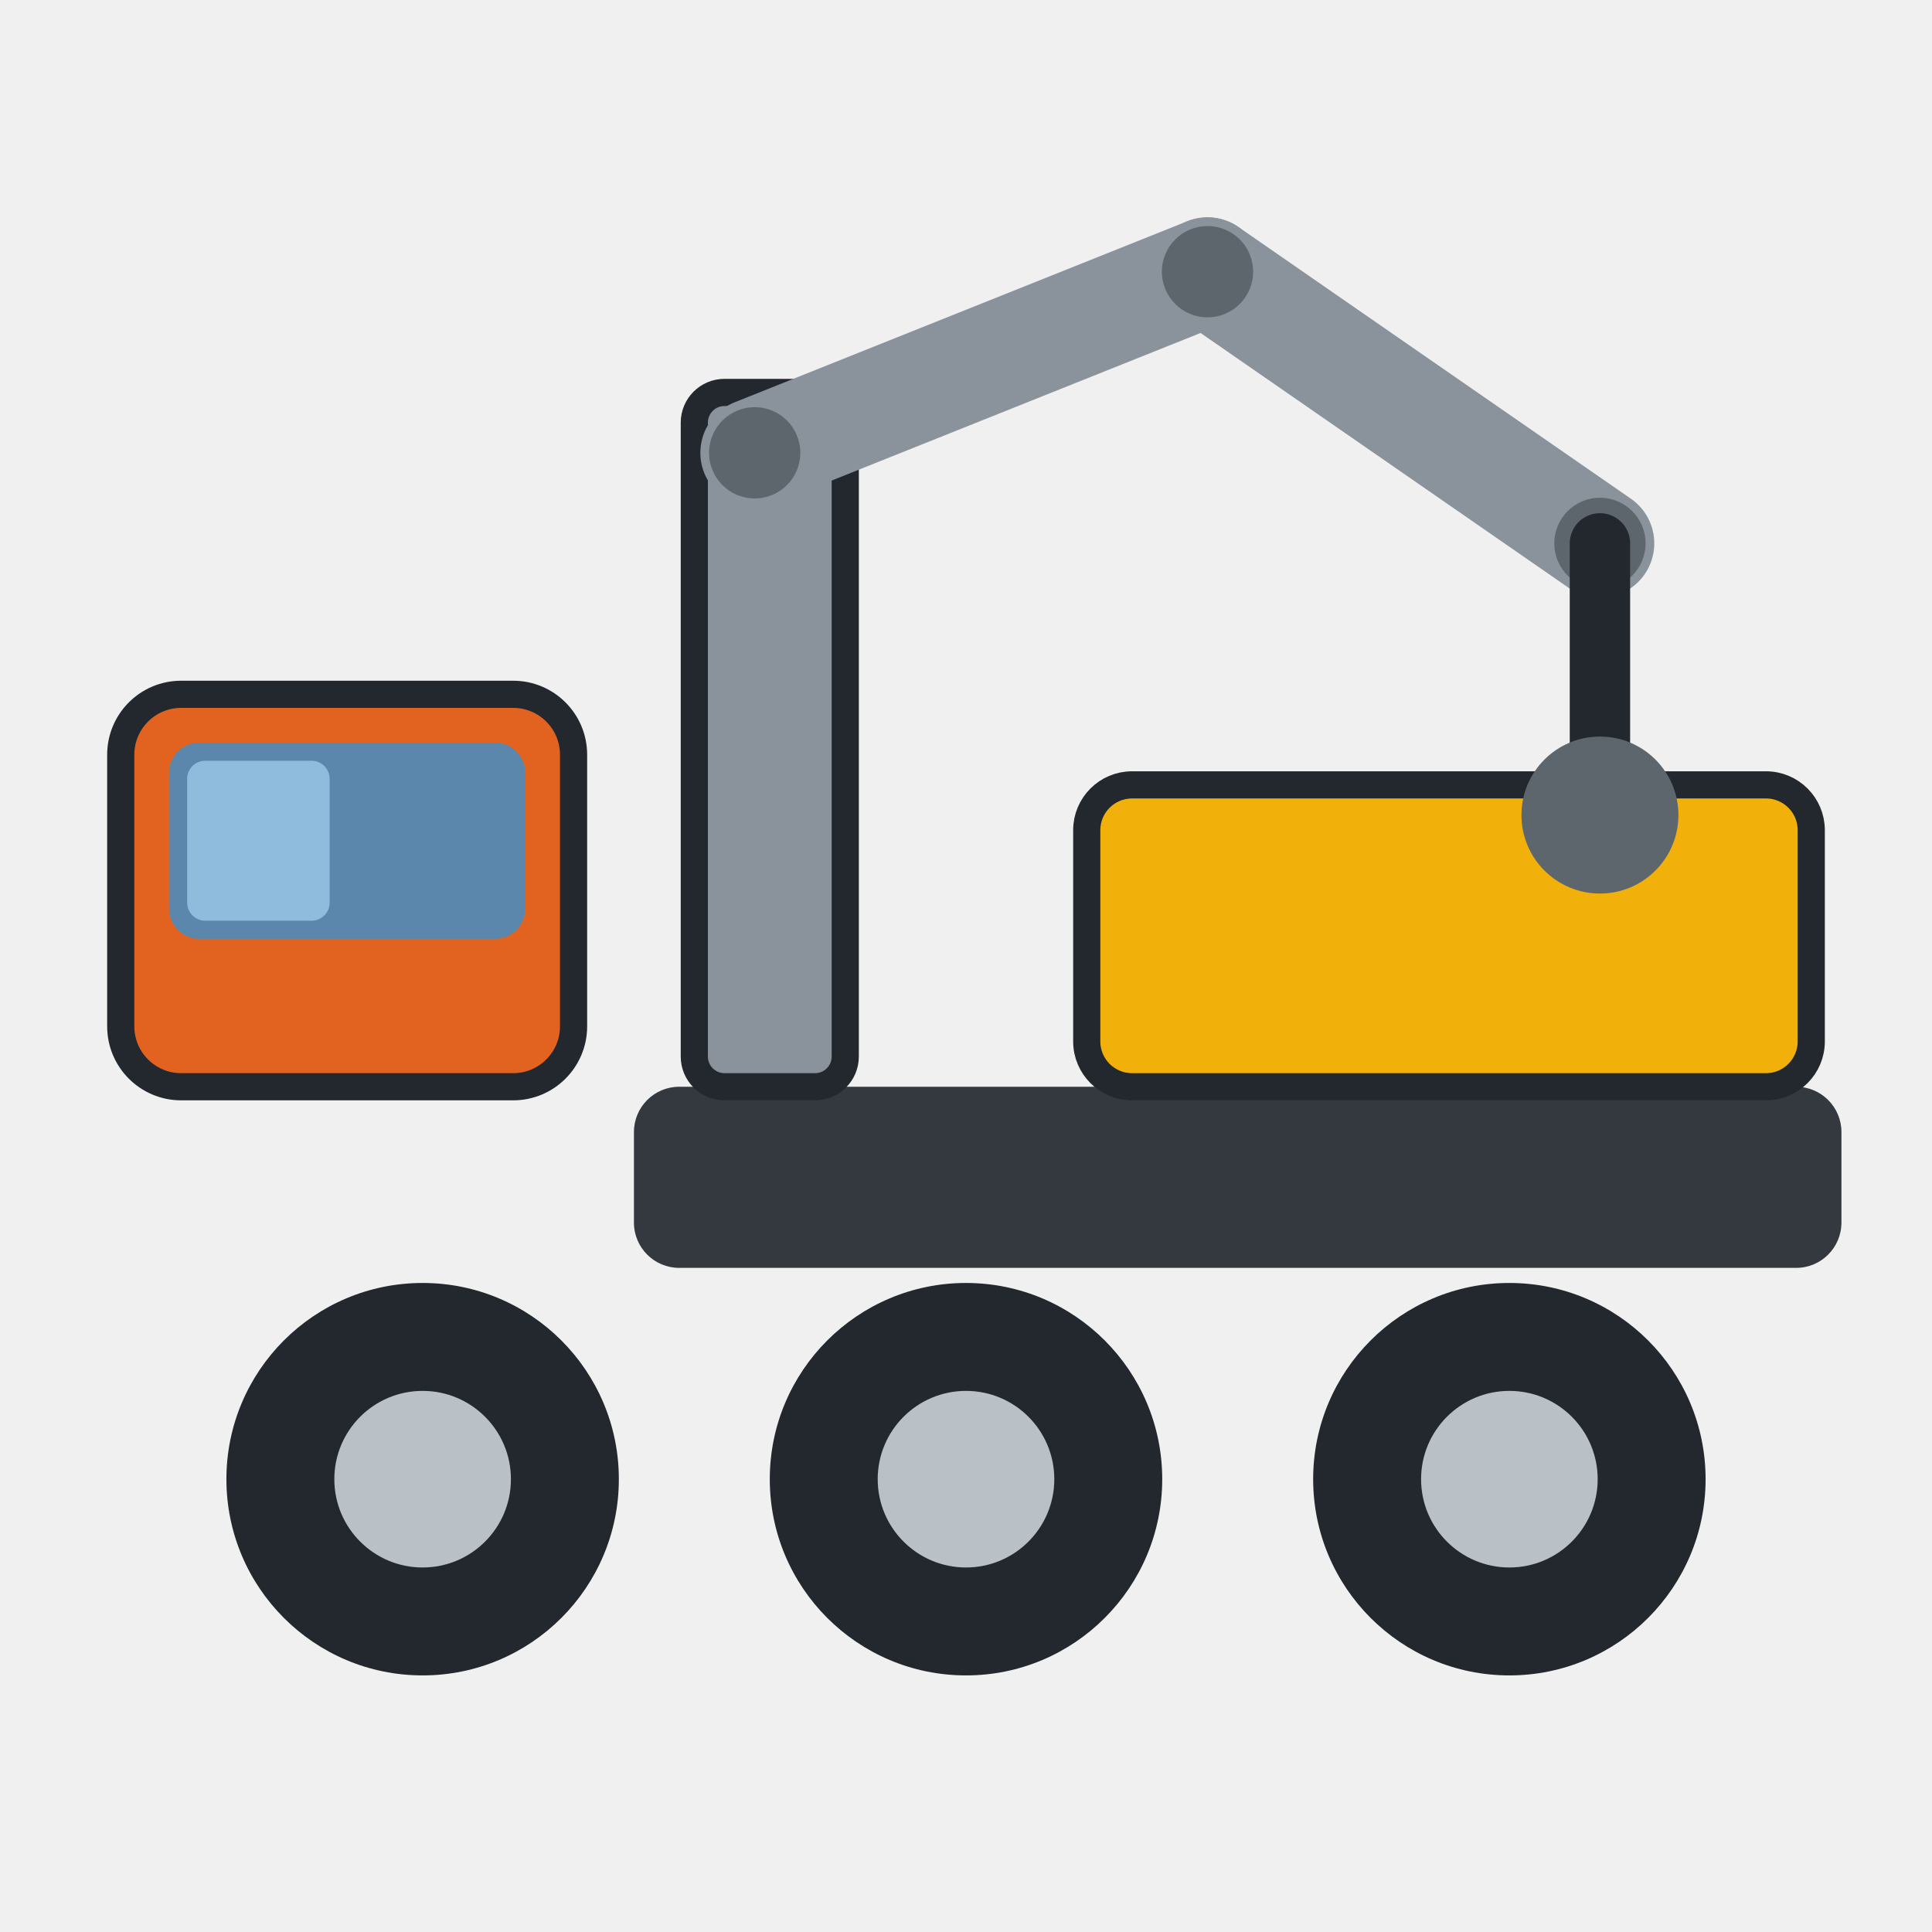
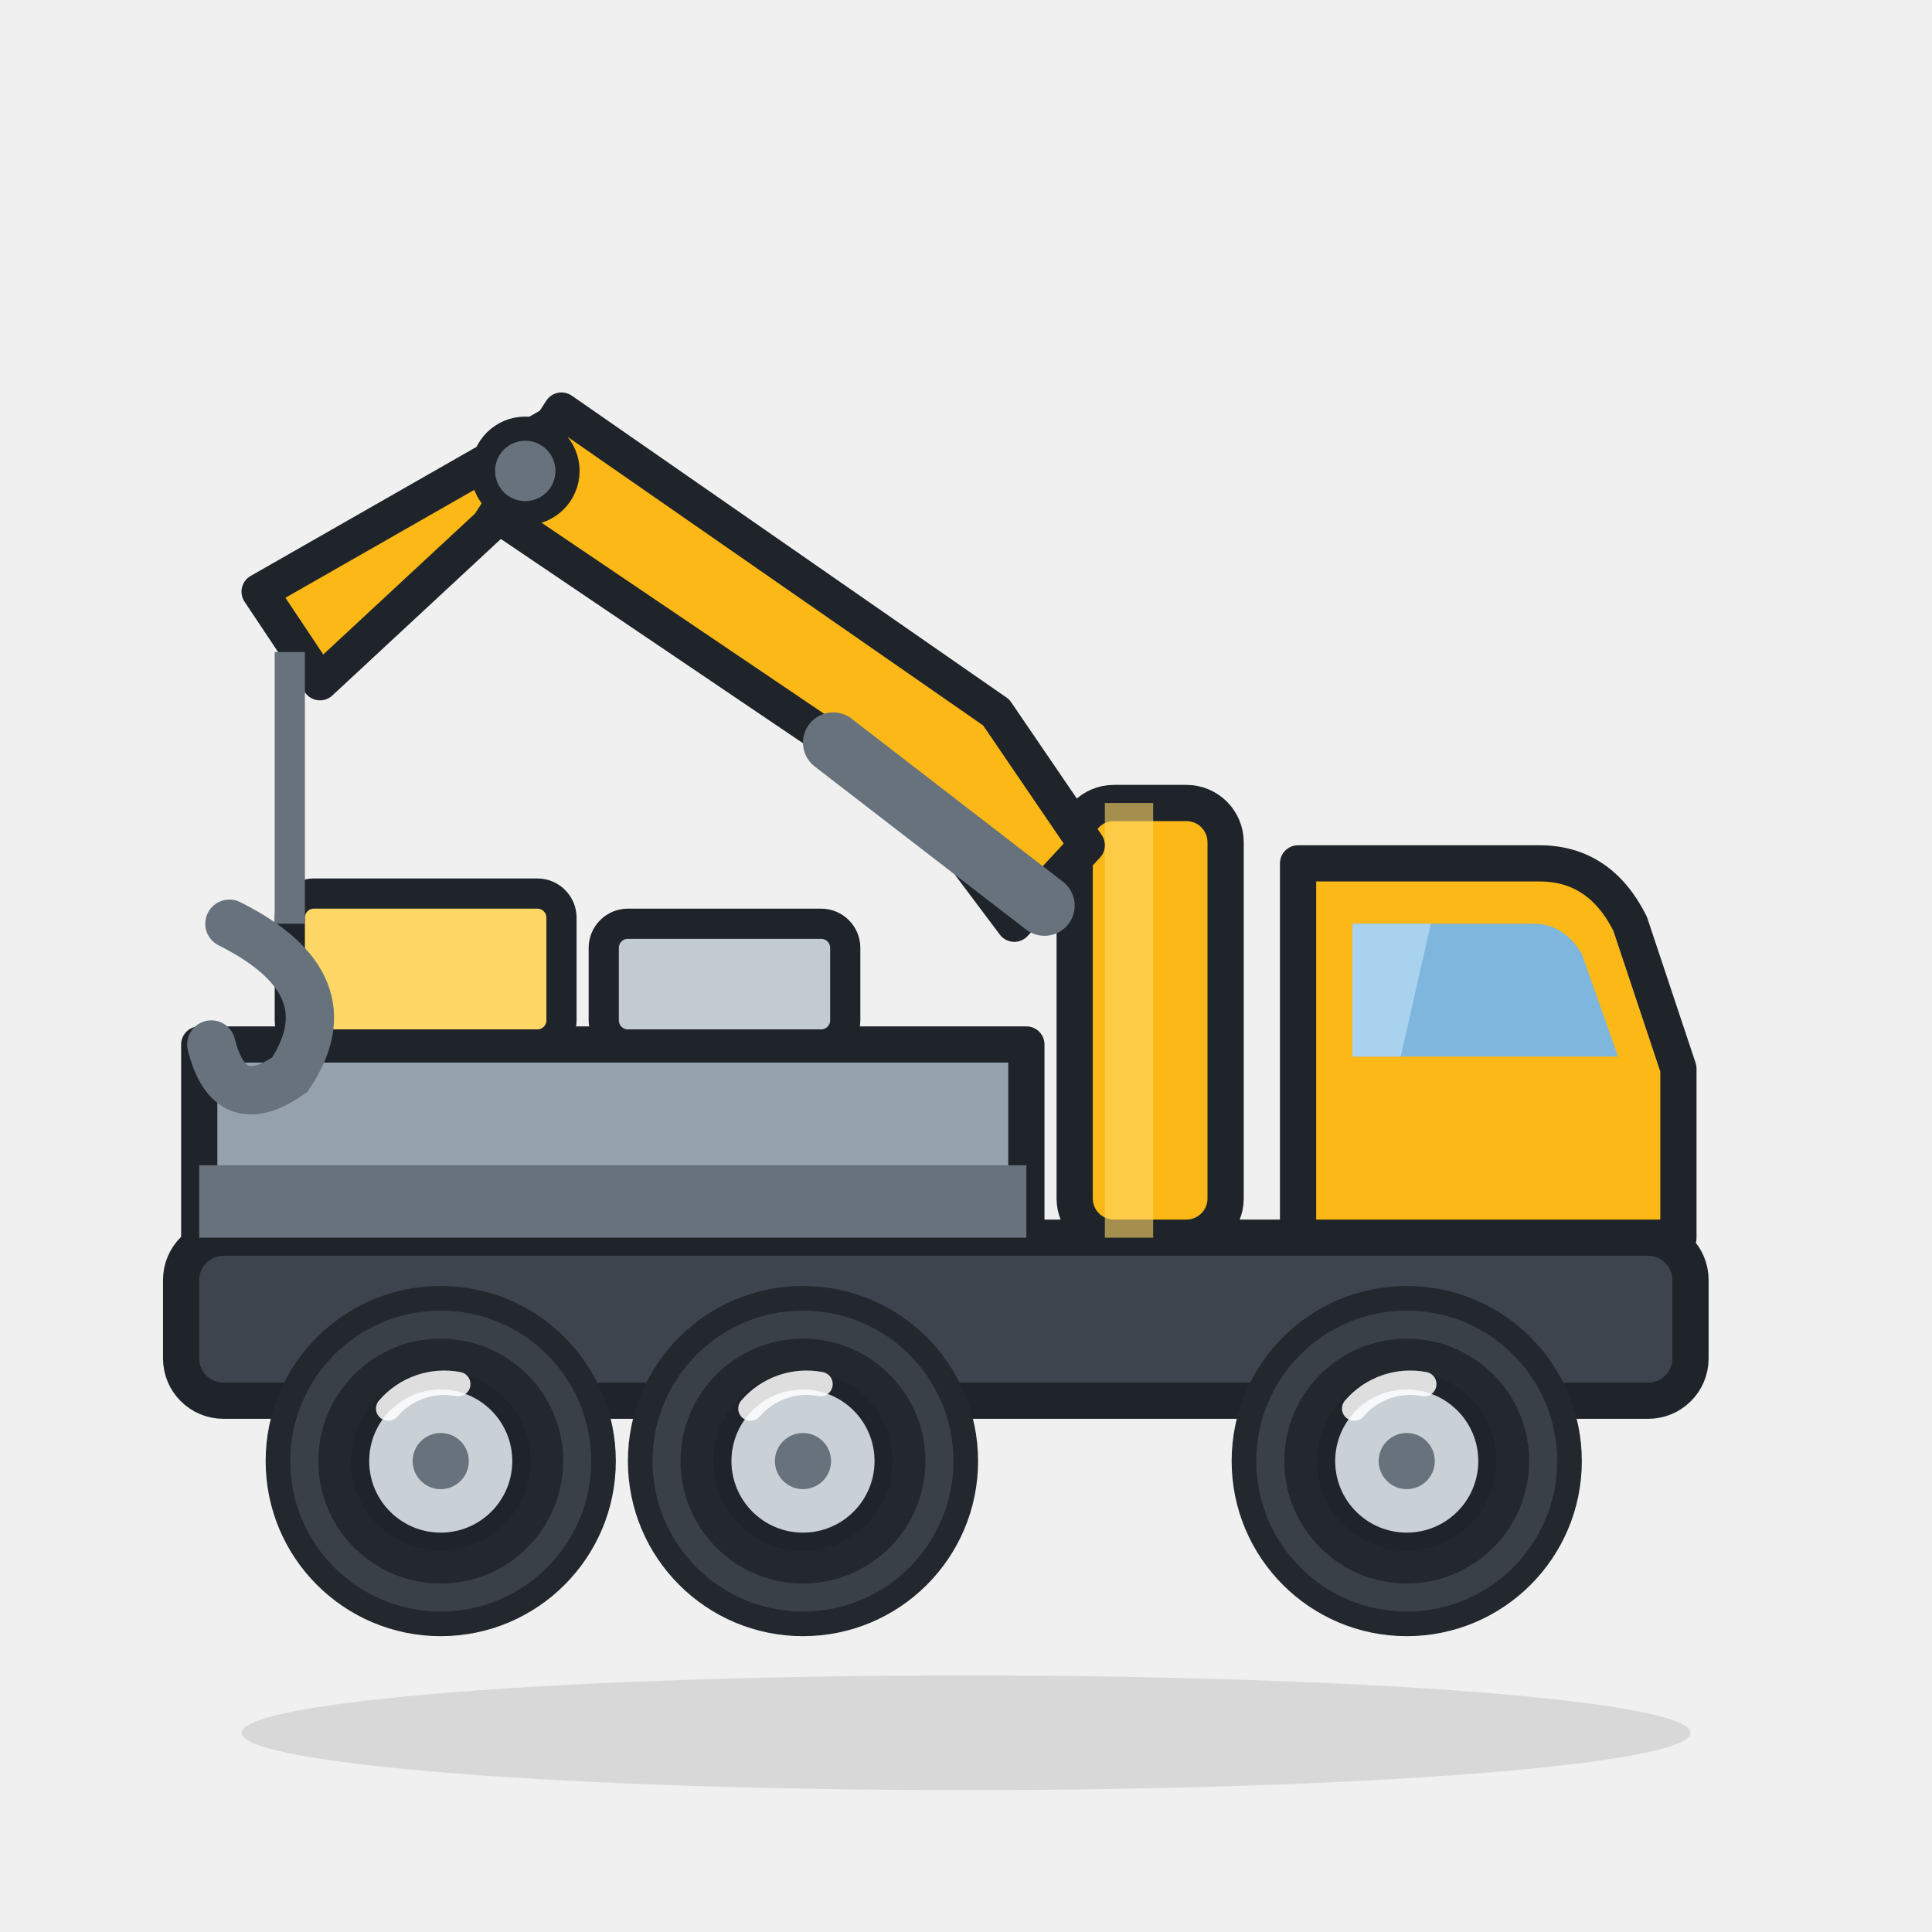
<svg xmlns="http://www.w3.org/2000/svg" viewBox="0 0 64 64">
-   <circle cx="14" cy="49" r="6.5" fill="#23282E" />
-   <circle cx="14" cy="49" r="2.925" fill="#B9C0C6" />
-   <circle cx="32" cy="49" r="6.5" fill="#23282E" />
-   <circle cx="32" cy="49" r="2.925" fill="#B9C0C6" />
-   <circle cx="50" cy="49" r="6.5" fill="#23282E" />
-   <circle cx="50" cy="49" r="2.925" fill="#B9C0C6" />
-   <rect x="4" y="23" width="15" height="13" rx="2" fill="#E2631F" stroke="#23282E" stroke-width="0.9" />
-   <rect x="5.6" y="24.6" width="11.8" height="6.5" rx="1" fill="#5B87AD" />
-   <rect x="6.2" y="25.2" width="4.72" height="5.3" rx="0.6" fill="#8FBCDC" />
-   <rect x="21" y="36" width="40" height="6" rx="1.5" fill="#33393F" />
-   <rect x="36" y="26" width="24" height="10" rx="1.5" fill="#F2B10A" stroke="#23282E" stroke-width="0.9" />
-   <rect x="23" y="13" width="5" height="23" rx="1" fill="#8A939B" stroke="#23282E" stroke-width="0.9" />
-   <line x1="25" y1="15" x2="40" y2="9" stroke="#8A939B" stroke-width="3.6" stroke-linecap="round" />
-   <line x1="40" y1="9" x2="53" y2="18" stroke="#8A939B" stroke-width="3.6" stroke-linecap="round" />
-   <circle cx="25" cy="15" r="1.512" fill="#5E666D" />
-   <circle cx="40" cy="9" r="1.512" fill="#5E666D" />
-   <circle cx="53" cy="18" r="1.512" fill="#5E666D" />
-   <line x1="53" y1="18" x2="53" y2="25" stroke="#23282E" stroke-width="2" stroke-linecap="round" />
-   <circle cx="53" cy="27" r="2.6" fill="#5E666D" />
+   <ellipse cx="32" cy="57.4" rx="24" ry="1.9" fill="#000" opacity="0.10" />
+   <rect x="6" y="41" width="50" height="5.4" rx="1.4" fill="#3D444E" stroke="#1F242B" stroke-width="1.2" stroke-linejoin="round" />
+   <path d="M43 41 L43 28.6 L51 28.6 Q53 28.6 54 30.6 L55.6 35.4 L55.6 41 Z" fill="#FBB816" stroke="#1F242B" stroke-width="1.2" stroke-linejoin="round" />
+   <path d="M44.8 30.6 L50.8 30.6 Q51.8 30.6 52.4 31.6 L53.6 35 L44.8 35 Z" fill="#7FB6DD" />
+   <path d="M44.8 30.6 L47.4 30.6 L46.4 35 L44.8 35 Z" fill="#A9D2EF" />
+   <path d="M6.6 41 L6.6 34.6 L34 34.6 L34 41 Z" fill="#95A1AC" stroke="#1F242B" stroke-width="1.2" stroke-linejoin="round" />
+   <path d="M6.6 38.6 L34 38.6 L34 41 L6.6 41 Z" fill="#67727D" />
+   <rect x="9.6" y="29.6" width="9" height="5" rx="0.8" fill="#FFD766" stroke="#1F242B" stroke-width="1" stroke-linejoin="round" />
+   <rect x="20" y="30.6" width="8" height="4" rx="0.8" fill="#C2CAD2" stroke="#1F242B" stroke-width="1" stroke-linejoin="round" />
+   <rect x="35.6" y="26.6" width="5" height="14.4" rx="1.3" fill="#FBB816" stroke="#1F242B" stroke-width="1.2" stroke-linejoin="round" />
+   <rect x="36.6" y="26.6" width="1.6" height="14.4" fill="#FFD766" opacity="0.6" />
+   <path d="M36 28 L33 23.6 L18.6 13.6 L16.4 17 L30.6 26.6 L33.6 30.6 Z" fill="#FBB816" stroke="#1F242B" stroke-width="1.2" stroke-linejoin="round" />
+   <path d="M18.4 14 L16.2 17.4 L10.6 22.6 L8.6 19.6 Z" fill="#FBB816" stroke="#1F242B" stroke-width="1.2" stroke-linejoin="round" />
+   <line x1="34.6" y1="30" x2="27.6" y2="24.6" stroke="#67727D" stroke-width="2" stroke-linecap="round" />
+   <circle cx="17.4" cy="15.6" r="1.4" fill="#67727D" stroke="#1F242B" stroke-width="0.8" />
+   <line x1="9.6" y1="21.6" x2="9.6" y2="30.6" stroke="#67727D" stroke-width="1" />
+   <path d="M7.6 30.6 Q11.6 32.6 9.6 35.6 Q7.6 37 7 34.6" fill="none" stroke="#67727D" stroke-width="1.6" stroke-linecap="round" />
+   <circle cx="14.6" cy="48.4" r="5.8" fill="#23272E" />
+   <circle cx="14.6" cy="48.4" r="4.52" fill="none" stroke="#3A4047" stroke-width="0.93" />
+   <circle cx="14.6" cy="48.4" r="2.67" fill="#C9D0D6" stroke="#1F242B" stroke-width="0.6" />
+   <path d="M12.86 46.66 A 2.44 2.44 0 0 1 15.18 45.85" fill="none" stroke="#FFFFFF" stroke-width="0.81" stroke-linecap="round" opacity="0.85" />
+   <circle cx="14.6" cy="48.4" r="0.93" fill="#67727D" />
+   <circle cx="26.6" cy="48.4" r="5.8" fill="#23272E" />
+   <circle cx="26.6" cy="48.4" r="4.52" fill="none" stroke="#3A4047" stroke-width="0.93" />
+   <circle cx="26.6" cy="48.4" r="2.67" fill="#C9D0D6" stroke="#1F242B" stroke-width="0.6" />
+   <path d="M24.86 46.66 A 2.44 2.44 0 0 1 27.18 45.85" fill="none" stroke="#FFFFFF" stroke-width="0.81" stroke-linecap="round" opacity="0.85" />
+   <circle cx="26.6" cy="48.4" r="0.93" fill="#67727D" />
+   <circle cx="46.6" cy="48.4" r="5.8" fill="#23272E" />
+   <circle cx="46.6" cy="48.4" r="4.52" fill="none" stroke="#3A4047" stroke-width="0.93" />
+   <circle cx="46.6" cy="48.4" r="2.67" fill="#C9D0D6" stroke="#1F242B" stroke-width="0.6" />
+   <path d="M44.86 46.66 A 2.44 2.44 0 0 1 47.18 45.85" fill="none" stroke="#FFFFFF" stroke-width="0.81" stroke-linecap="round" opacity="0.85" />
+   <circle cx="46.6" cy="48.4" r="0.93" fill="#67727D" />
</svg>
